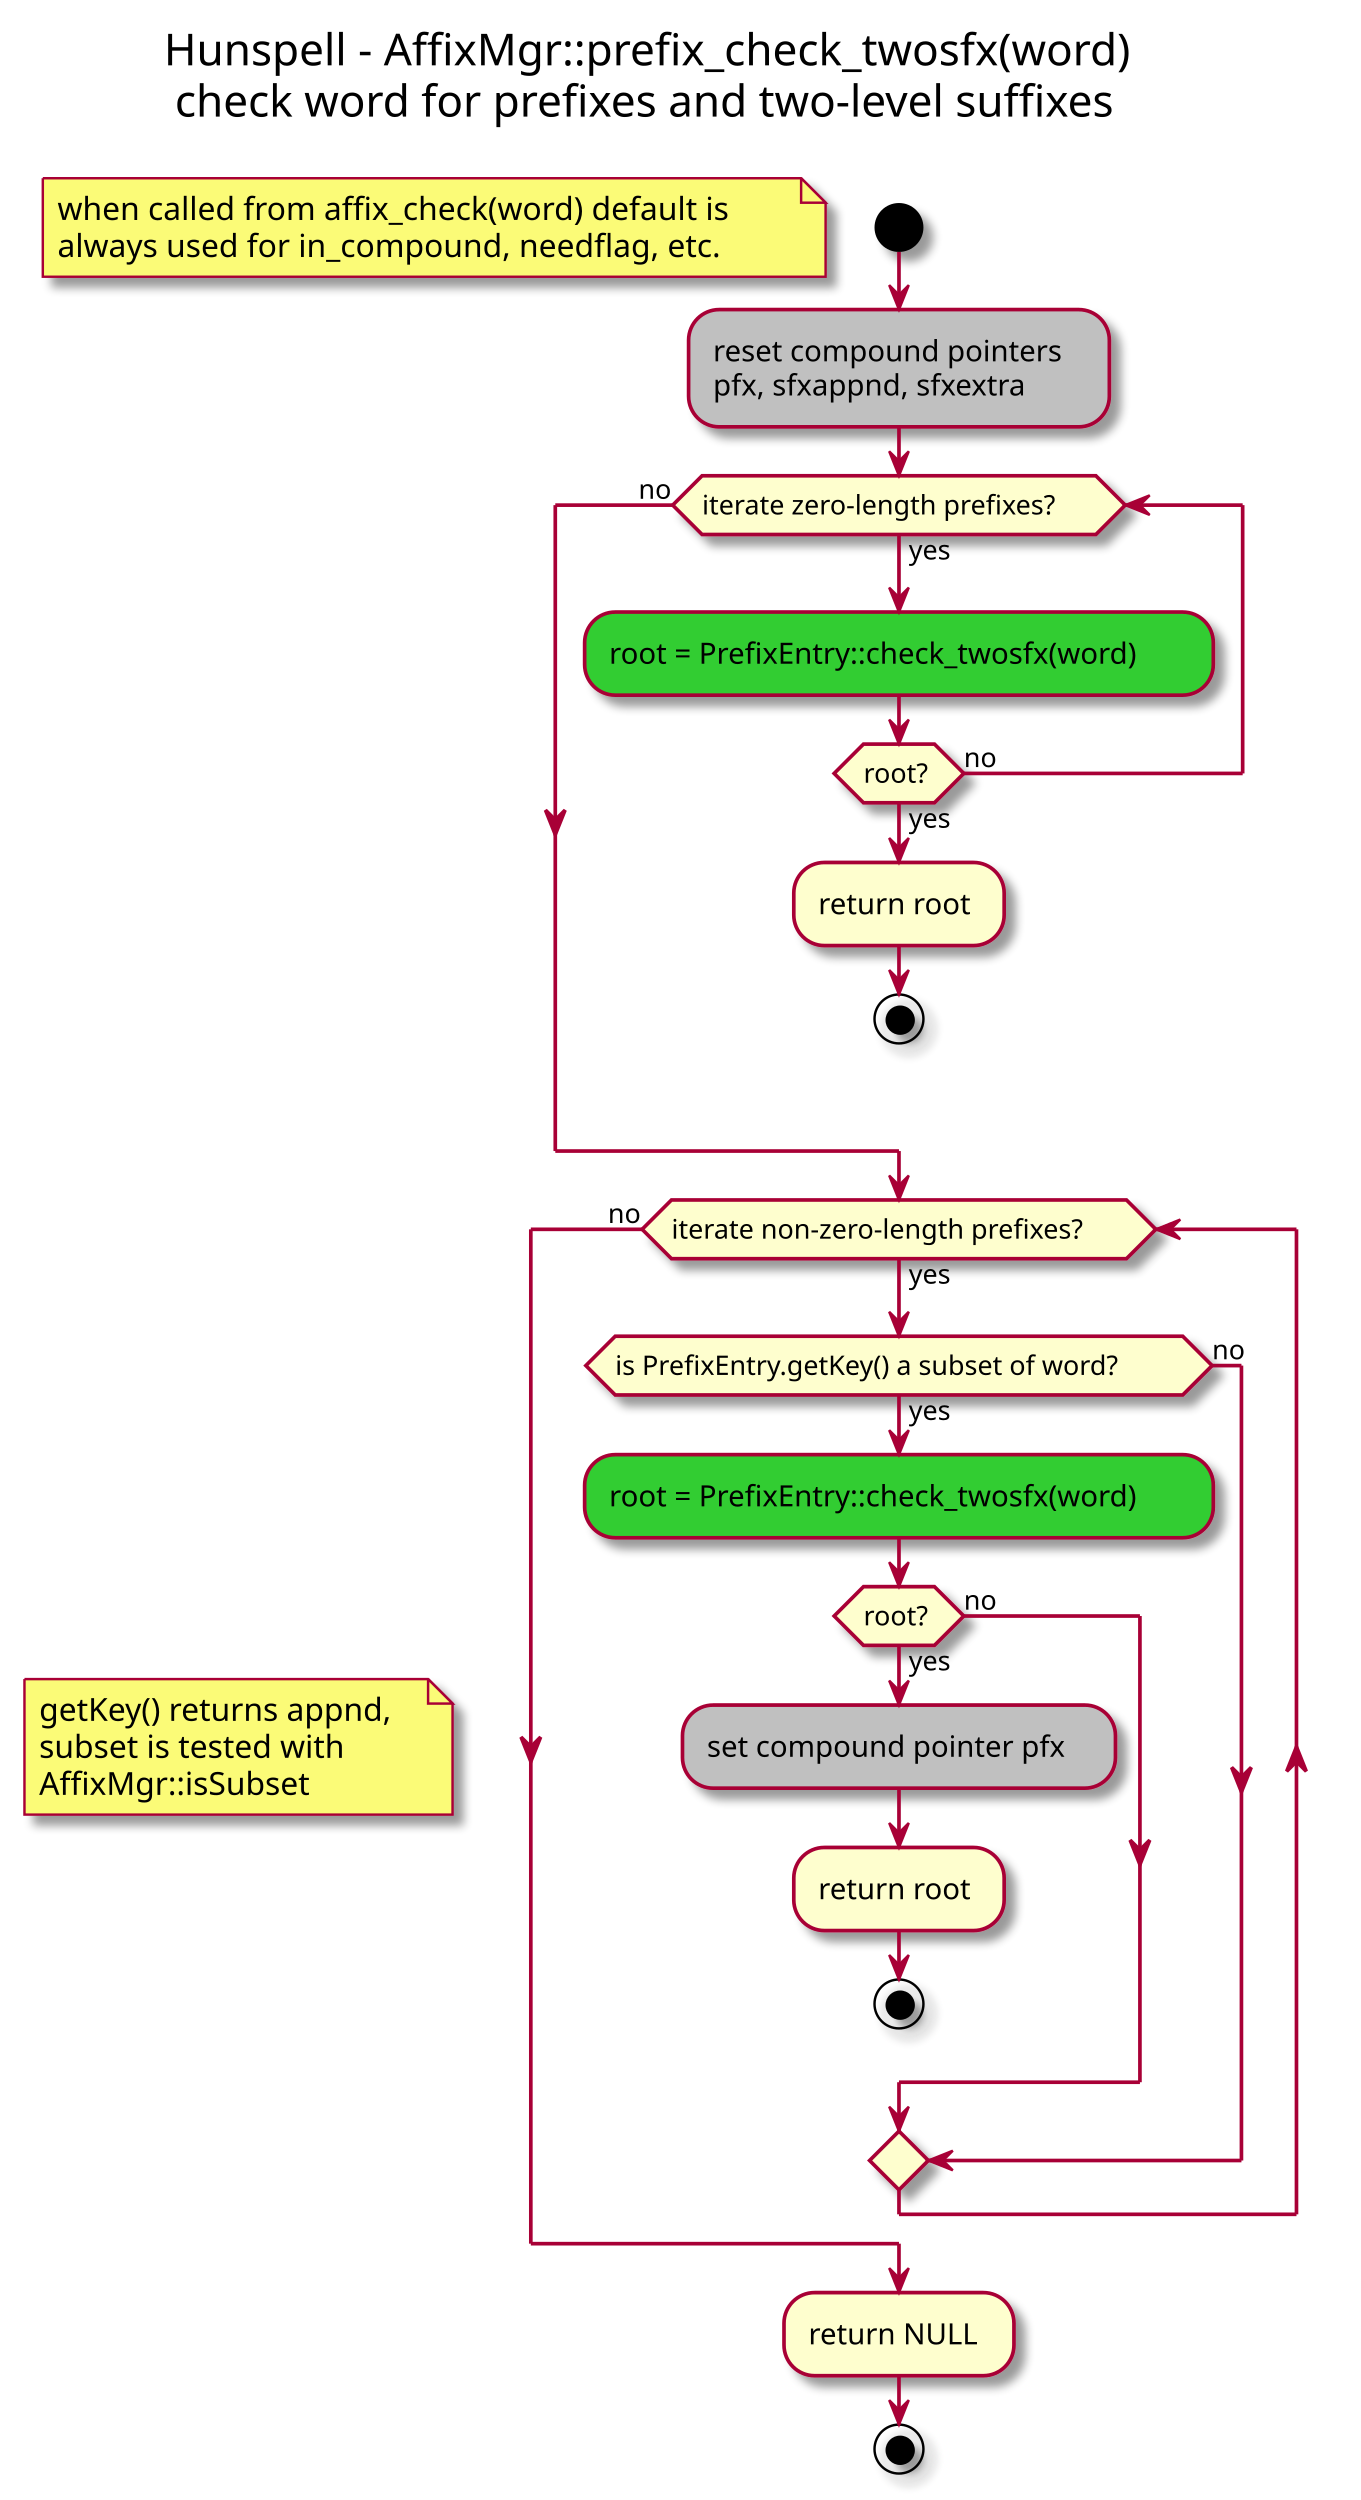
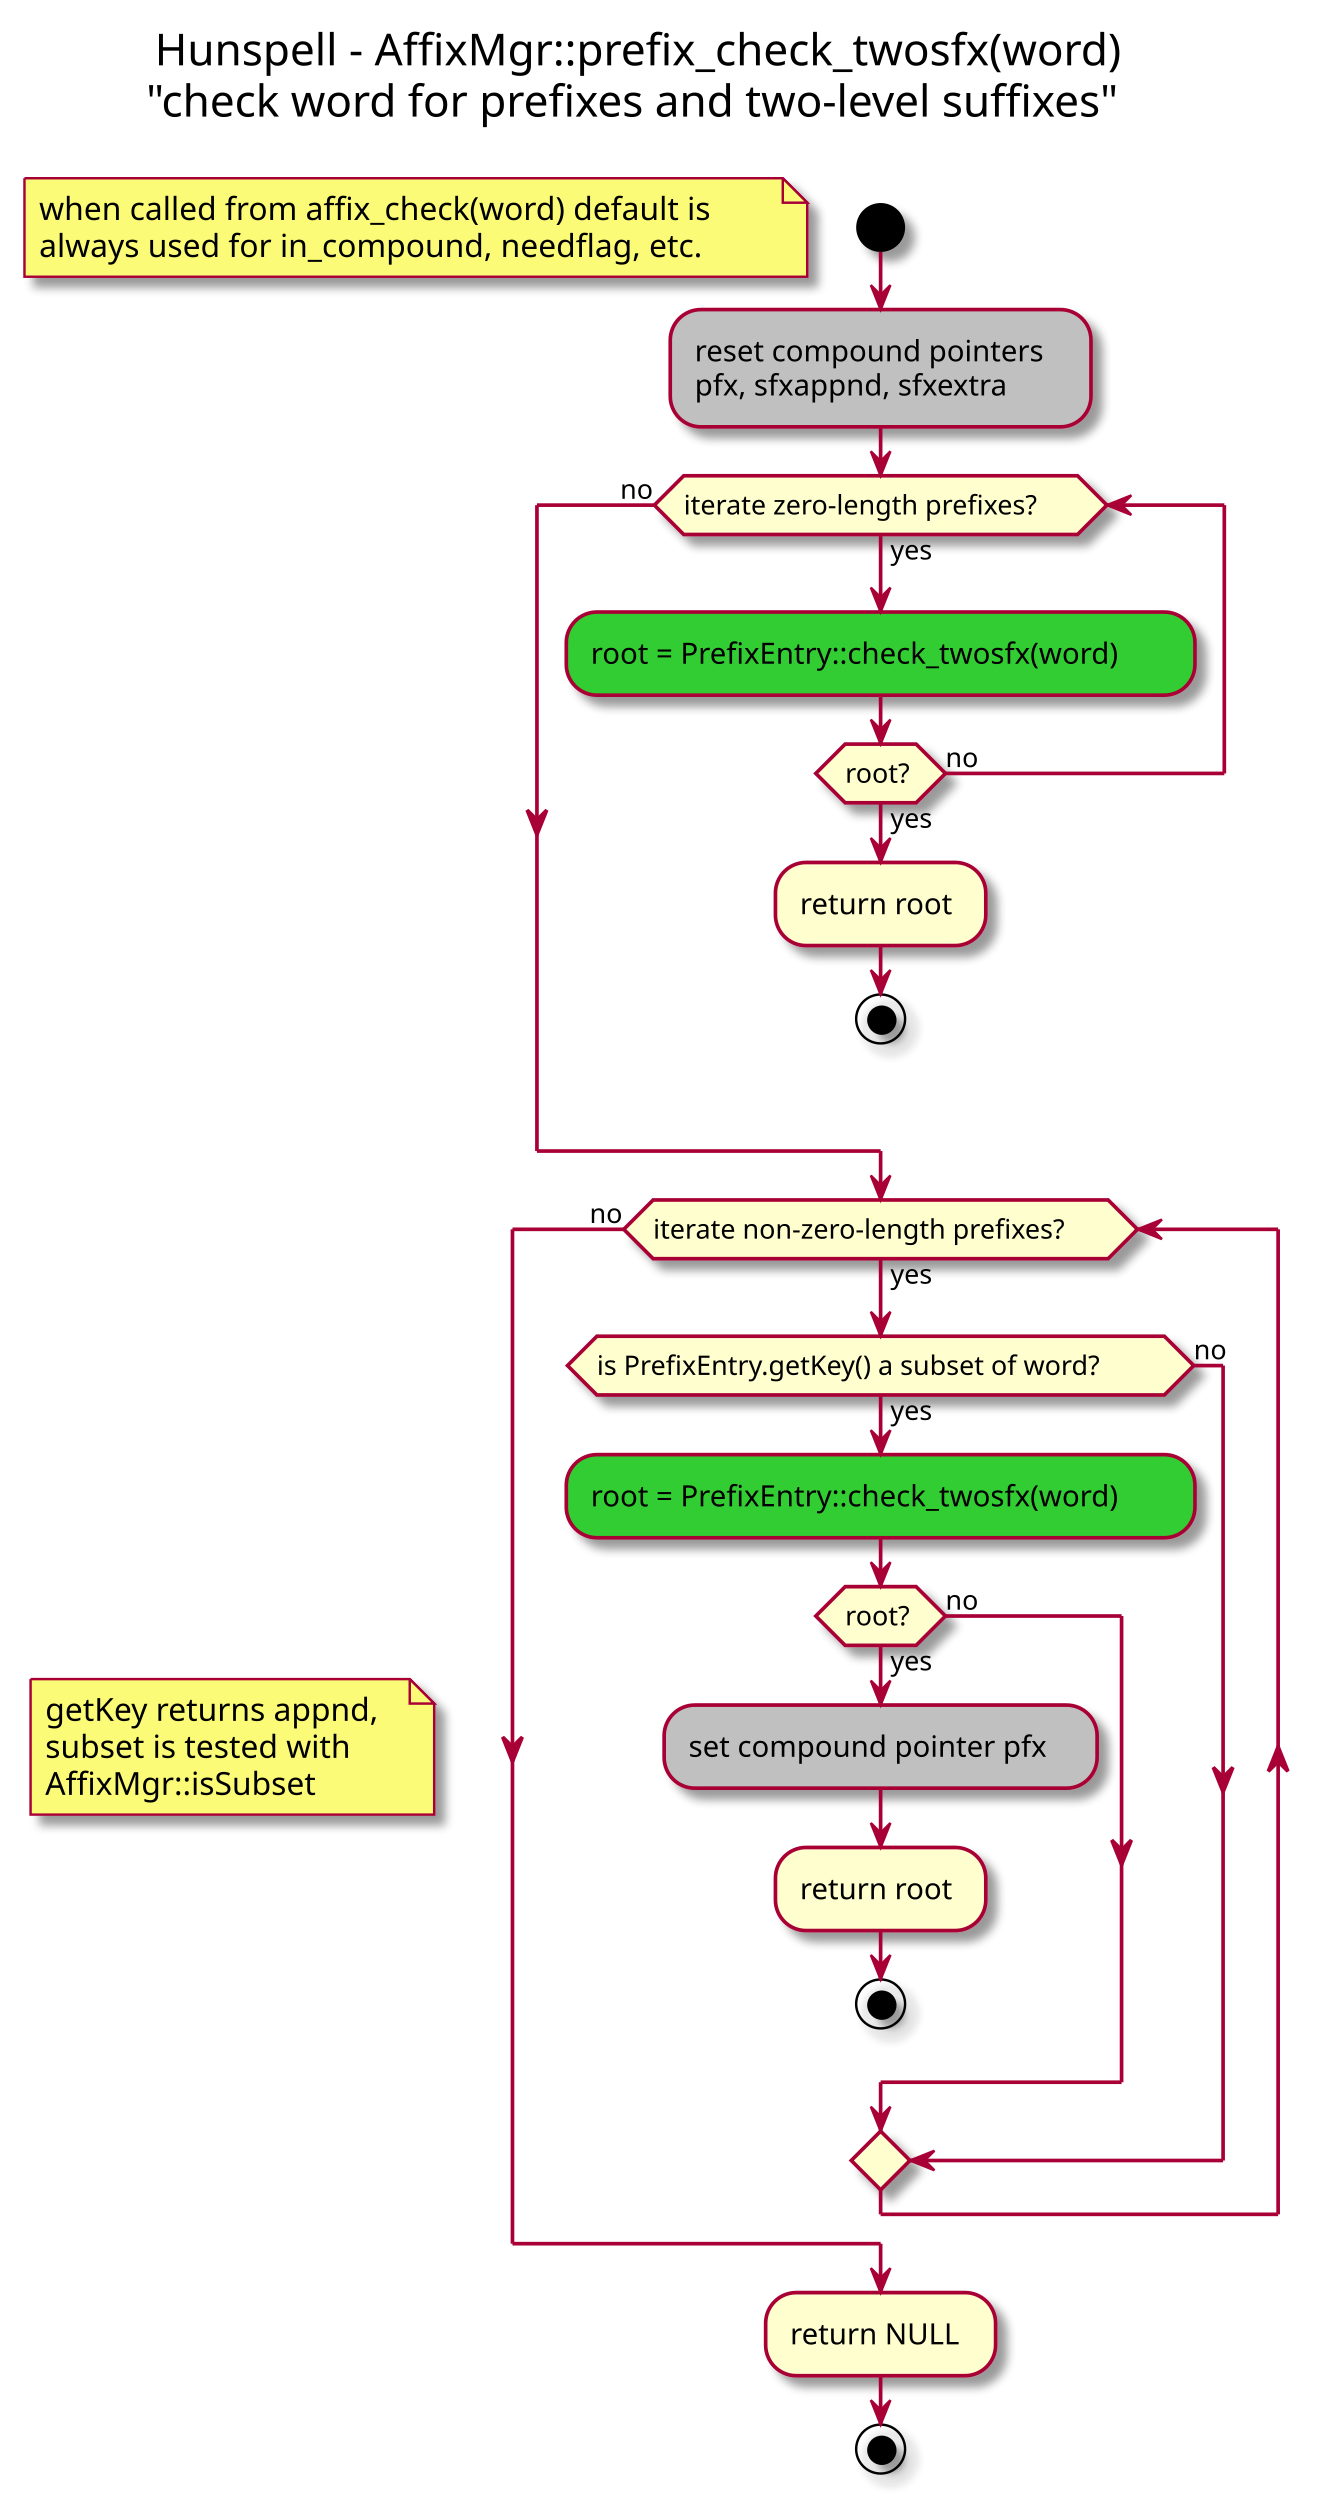
- <svg xmlns="http://www.w3.org/2000/svg" contentScriptType="application/ecmascript" contentStyleType="text/css" height="1022px" preserveAspectRatio="none" style="width:556px;height:1022px;" version="1.1" viewBox="0 0 556 1022" width="556px" zoomAndPan="magnify">
+ <svg xmlns="http://www.w3.org/2000/svg" contentScriptType="application/ecmascript" contentStyleType="text/css" height="1022px" preserveAspectRatio="none" style="width:548px;height:1022px;" version="1.1" viewBox="0 0 548 1022" width="548px" zoomAndPan="magnify">
  <defs>
-     <linearGradient id="gpfzwgriz2neh0" x1="0%" x2="100%" y1="50%" y2="50%">
+     <linearGradient id="gpqxltpteqam00" x1="0%" x2="100%" y1="50%" y2="50%">
      <stop offset="0%" stop-color="#FFFFFF" />
      <stop offset="100%" stop-color="#FFFFFF" />
    </linearGradient>
-     <filter height="300%" id="fpfzwgriz2neh" width="300%" x="-1" y="-1">
+     <filter height="300%" id="fpqxltpteqam0" width="300%" x="-1" y="-1">
      <feGaussianBlur result="blurOut" stdDeviation="2.0" />
      <feColorMatrix in="blurOut" result="blurOut2" type="matrix" values="0 0 0 0 0 0 0 0 0 0 0 0 0 0 0 0 0 0 .4 0" />
      <feOffset dx="4.0" dy="4.0" in="blurOut2" result="blurOut3" />
      <feBlend in="SourceGraphic" in2="blurOut3" mode="normal" />
    </filter>
  </defs>
  <g>
-     <rect fill="url(#gpfzwgriz2neh0)" height="1022" style="stroke: none; stroke-width: 1.0;" width="556" x="0" y="0" />
-     <text fill="#000000" font-family="sans-serif" font-size="18" lengthAdjust="spacingAndGlyphs" textLength="420" x="67" y="26.708">Hunspell - AffixMgr::prefix_check_twosfx(word)</text>
-     <text fill="#000000" font-family="sans-serif" font-size="18" lengthAdjust="spacingAndGlyphs" textLength="411" x="71.5" y="47.661">check word for prefixes and two-level suffixes</text>
-     <text fill="#000000" font-family="sans-serif" font-size="18" lengthAdjust="spacingAndGlyphs" textLength="0" x="280" y="68.614" />
-     <path d="M17.5,72.859 L17.5,113.125 L337.5,113.125 L337.5,82.859 L327.5,72.859 L17.5,72.859 " fill="#FBFB77" filter="url(#fpfzwgriz2neh)" style="stroke: #A80036; stroke-width: 1.0;" />
-     <path d="M327.5,72.859 L327.5,82.859 L337.5,82.859 L327.5,72.859 " fill="#FBFB77" style="stroke: #A80036; stroke-width: 1.0;" />
-     <text fill="#000000" font-family="sans-serif" font-size="13" lengthAdjust="spacingAndGlyphs" textLength="299" x="23.5" y="89.926">when called from affix_check(word) default is</text>
-     <text fill="#000000" font-family="sans-serif" font-size="13" lengthAdjust="spacingAndGlyphs" textLength="291" x="23.5" y="105.059">always used for in_compound, needflag, etc.</text>
-     <ellipse cx="367.5" cy="92.992" fill="#000000" filter="url(#fpfzwgriz2neh)" rx="10" ry="10" style="stroke: none; stroke-width: 1.0;" />
-     <rect fill="#C0C0C0" filter="url(#fpfzwgriz2neh)" height="47.938" rx="12.5" ry="12.5" style="stroke: #A80036; stroke-width: 1.5;" width="172" x="281.5" y="126.559" />
-     <text fill="#000000" font-family="sans-serif" font-size="12" lengthAdjust="spacingAndGlyphs" textLength="152" x="291.5" y="147.698">reset compound pointers</text>
-     <text fill="#000000" font-family="sans-serif" font-size="12" lengthAdjust="spacingAndGlyphs" textLength="139" x="291.5" y="161.667">pfx, sfxappnd, sfxextra</text>
-     <rect fill="#32CD32" filter="url(#fpfzwgriz2neh)" height="33.969" rx="12.5" ry="12.5" style="stroke: #A80036; stroke-width: 1.5;" width="257" x="239" y="250.207" />
-     <text fill="#000000" font-family="sans-serif" font-size="12" lengthAdjust="spacingAndGlyphs" textLength="237" x="249" y="271.346">root = PrefixEntry::check_twosfx(word)</text>
-     <rect fill="#FEFECE" filter="url(#fpfzwgriz2neh)" height="33.969" rx="12.5" ry="12.5" style="stroke: #A80036; stroke-width: 1.5;" width="86" x="324.5" y="352.578" />
-     <text fill="#000000" font-family="sans-serif" font-size="12" lengthAdjust="spacingAndGlyphs" textLength="66" x="334.5" y="373.717">return root</text>
-     <ellipse cx="367.5" cy="416.547" fill="none" filter="url(#fpfzwgriz2neh)" rx="10" ry="10" style="stroke: #000000; stroke-width: 1.0;" />
-     <ellipse cx="368" cy="417.047" fill="#000000" filter="url(#fpfzwgriz2neh)" rx="6" ry="6" style="stroke: none; stroke-width: 1.0;" />
-     <polygon fill="#FEFECE" filter="url(#fpfzwgriz2neh)" points="353,304.176,382,304.176,394,316.176,382,328.176,353,328.176,341,316.176,353,304.176" style="stroke: #A80036; stroke-width: 1.5;" />
-     <text fill="#000000" font-family="sans-serif" font-size="11" lengthAdjust="spacingAndGlyphs" textLength="20" x="371.5" y="338.386">yes</text>
-     <text fill="#000000" font-family="sans-serif" font-size="11" lengthAdjust="spacingAndGlyphs" textLength="29" x="353" y="319.984">root?</text>
-     <text fill="#000000" font-family="sans-serif" font-size="11" lengthAdjust="spacingAndGlyphs" textLength="14" x="394" y="313.582">no</text>
-     <polygon fill="#FEFECE" filter="url(#fpfzwgriz2neh)" points="287,194.497,448,194.497,460,206.497,448,218.497,287,218.497,275,206.497,287,194.497" style="stroke: #A80036; stroke-width: 1.5;" />
-     <text fill="#000000" font-family="sans-serif" font-size="11" lengthAdjust="spacingAndGlyphs" textLength="20" x="371.5" y="228.707">yes</text>
-     <text fill="#000000" font-family="sans-serif" font-size="11" lengthAdjust="spacingAndGlyphs" textLength="161" x="287" y="210.305">iterate zero-length prefixes?</text>
-     <text fill="#000000" font-family="sans-serif" font-size="11" lengthAdjust="spacingAndGlyphs" textLength="14" x="261" y="203.902">no</text>
-     <path d="M10,686.414 L10,741.812 L185,741.812 L185,696.414 L175,686.414 L10,686.414 " fill="#FBFB77" filter="url(#fpfzwgriz2neh)" style="stroke: #A80036; stroke-width: 1.0;" />
-     <path d="M175,686.414 L175,696.414 L185,696.414 L175,686.414 " fill="#FBFB77" style="stroke: #A80036; stroke-width: 1.0;" />
-     <text fill="#000000" font-family="sans-serif" font-size="13" lengthAdjust="spacingAndGlyphs" textLength="154" x="16" y="703.481">getKey() returns appnd,</text>
-     <text fill="#000000" font-family="sans-serif" font-size="13" lengthAdjust="spacingAndGlyphs" textLength="135" x="16" y="718.613">subset is tested with</text>
-     <text fill="#000000" font-family="sans-serif" font-size="13" lengthAdjust="spacingAndGlyphs" textLength="118" x="16" y="733.746">AffixMgr::isSubset</text>
-     <rect fill="#32CD32" filter="url(#fpfzwgriz2neh)" height="33.969" rx="12.5" ry="12.5" style="stroke: #A80036; stroke-width: 1.5;" width="257" x="239" y="594.66" />
-     <text fill="#000000" font-family="sans-serif" font-size="12" lengthAdjust="spacingAndGlyphs" textLength="237" x="249" y="615.798">root = PrefixEntry::check_twosfx(word)</text>
-     <rect fill="#C0C0C0" filter="url(#fpfzwgriz2neh)" height="33.969" rx="12.5" ry="12.5" style="stroke: #A80036; stroke-width: 1.5;" width="177" x="279" y="697.031" />
-     <text fill="#000000" font-family="sans-serif" font-size="12" lengthAdjust="spacingAndGlyphs" textLength="157" x="289" y="718.169">set compound pointer pfx</text>
-     <rect fill="#FEFECE" filter="url(#fpfzwgriz2neh)" height="33.969" rx="12.5" ry="12.5" style="stroke: #A80036; stroke-width: 1.5;" width="86" x="324.5" y="755.246" />
-     <text fill="#000000" font-family="sans-serif" font-size="12" lengthAdjust="spacingAndGlyphs" textLength="66" x="334.5" y="776.385">return root</text>
-     <ellipse cx="367.5" cy="819.215" fill="none" filter="url(#fpfzwgriz2neh)" rx="10" ry="10" style="stroke: #000000; stroke-width: 1.0;" />
-     <ellipse cx="368" cy="819.715" fill="#000000" filter="url(#fpfzwgriz2neh)" rx="6" ry="6" style="stroke: none; stroke-width: 1.0;" />
-     <polygon fill="#FEFECE" filter="url(#fpfzwgriz2neh)" points="353,648.628,382,648.628,394,660.628,382,672.628,353,672.628,341,660.628,353,648.628" style="stroke: #A80036; stroke-width: 1.5;" />
-     <text fill="#000000" font-family="sans-serif" font-size="11" lengthAdjust="spacingAndGlyphs" textLength="20" x="371.5" y="682.839">yes</text>
-     <text fill="#000000" font-family="sans-serif" font-size="11" lengthAdjust="spacingAndGlyphs" textLength="29" x="353" y="664.437">root?</text>
-     <text fill="#000000" font-family="sans-serif" font-size="11" lengthAdjust="spacingAndGlyphs" textLength="14" x="394" y="658.034">no</text>
-     <polygon fill="#FEFECE" filter="url(#fpfzwgriz2neh)" points="251.5,546.257,483.5,546.257,495.5,558.257,483.5,570.257,251.5,570.257,239.5,558.257,251.5,546.257" style="stroke: #A80036; stroke-width: 1.5;" />
-     <text fill="#000000" font-family="sans-serif" font-size="11" lengthAdjust="spacingAndGlyphs" textLength="20" x="371.5" y="580.468">yes</text>
-     <text fill="#000000" font-family="sans-serif" font-size="11" lengthAdjust="spacingAndGlyphs" textLength="232" x="251.5" y="562.065">is PrefixEntry.getKey() a subset of word?</text>
-     <text fill="#000000" font-family="sans-serif" font-size="11" lengthAdjust="spacingAndGlyphs" textLength="14" x="495.5" y="555.663">no</text>
-     <polygon fill="#FEFECE" filter="url(#fpfzwgriz2neh)" points="367.5,871.215,379.5,883.215,367.5,895.215,355.5,883.215,367.5,871.215" style="stroke: #A80036; stroke-width: 1.5;" />
-     <polygon fill="#FEFECE" filter="url(#fpfzwgriz2neh)" points="274.5,490.547,460.5,490.547,472.5,502.547,460.5,514.547,274.5,514.547,262.5,502.547,274.5,490.547" style="stroke: #A80036; stroke-width: 1.5;" />
-     <text fill="#000000" font-family="sans-serif" font-size="11" lengthAdjust="spacingAndGlyphs" textLength="20" x="371.5" y="524.757">yes</text>
-     <text fill="#000000" font-family="sans-serif" font-size="11" lengthAdjust="spacingAndGlyphs" textLength="186" x="274.5" y="506.355">iterate non-zero-length prefixes?</text>
-     <text fill="#000000" font-family="sans-serif" font-size="11" lengthAdjust="spacingAndGlyphs" textLength="14" x="248.5" y="499.953">no</text>
-     <rect fill="#FEFECE" filter="url(#fpfzwgriz2neh)" height="33.969" rx="12.5" ry="12.5" style="stroke: #A80036; stroke-width: 1.5;" width="94" x="320.5" y="937.215" />
-     <text fill="#000000" font-family="sans-serif" font-size="12" lengthAdjust="spacingAndGlyphs" textLength="74" x="330.5" y="958.354">return NULL</text>
-     <ellipse cx="367.5" cy="1001.184" fill="none" filter="url(#fpfzwgriz2neh)" rx="10" ry="10" style="stroke: #000000; stroke-width: 1.0;" />
-     <ellipse cx="368" cy="1001.684" fill="#000000" filter="url(#fpfzwgriz2neh)" rx="6" ry="6" style="stroke: none; stroke-width: 1.0;" />
-     <line style="stroke: #A80036; stroke-width: 1.5;" x1="367.5" x2="367.5" y1="102.992" y2="126.559" />
-     <polygon fill="#A80036" points="363.5,116.559,367.5,126.559,371.5,116.559,367.5,120.559" style="stroke: #A80036; stroke-width: 1.0;" />
-     <line style="stroke: #A80036; stroke-width: 1.5;" x1="367.5" x2="367.5" y1="386.547" y2="406.547" />
-     <polygon fill="#A80036" points="363.5,396.547,367.5,406.547,371.5,396.547,367.5,400.547" style="stroke: #A80036; stroke-width: 1.0;" />
-     <line style="stroke: #A80036; stroke-width: 1.5;" x1="367.5" x2="367.5" y1="328.176" y2="352.578" />
-     <polygon fill="#A80036" points="363.5,342.578,367.5,352.578,371.5,342.578,367.5,346.578" style="stroke: #A80036; stroke-width: 1.0;" />
-     <line style="stroke: #A80036; stroke-width: 1.5;" x1="394" x2="508" y1="316.176" y2="316.176" />
-     <line style="stroke: #A80036; stroke-width: 1.5;" x1="508" x2="508" y1="206.497" y2="316.176" />
-     <line style="stroke: #A80036; stroke-width: 1.5;" x1="508" x2="460" y1="206.497" y2="206.497" />
-     <polygon fill="#A80036" points="470,202.497,460,206.497,470,210.497,466,206.497" style="stroke: #A80036; stroke-width: 1.0;" />
-     <line style="stroke: #A80036; stroke-width: 1.5;" x1="367.5" x2="367.5" y1="284.176" y2="304.176" />
-     <polygon fill="#A80036" points="363.5,294.176,367.5,304.176,371.5,294.176,367.5,298.176" style="stroke: #A80036; stroke-width: 1.0;" />
-     <line style="stroke: #A80036; stroke-width: 1.5;" x1="367.5" x2="367.5" y1="218.497" y2="250.207" />
-     <polygon fill="#A80036" points="363.5,240.207,367.5,250.207,371.5,240.207,367.5,244.207" style="stroke: #A80036; stroke-width: 1.0;" />
-     <line style="stroke: #A80036; stroke-width: 1.5;" x1="275" x2="227" y1="206.497" y2="206.497" />
-     <polygon fill="#A80036" points="223,331.176,227,341.176,231,331.176,227,335.176" style="stroke: #A80036; stroke-width: 1.5;" />
-     <line style="stroke: #A80036; stroke-width: 1.5;" x1="227" x2="227" y1="206.497" y2="470.547" />
-     <line style="stroke: #A80036; stroke-width: 1.5;" x1="227" x2="367.5" y1="470.547" y2="470.547" />
-     <line style="stroke: #A80036; stroke-width: 1.5;" x1="367.5" x2="367.5" y1="470.547" y2="490.547" />
-     <polygon fill="#A80036" points="363.5,480.547,367.5,490.547,371.5,480.547,367.5,484.547" style="stroke: #A80036; stroke-width: 1.0;" />
-     <line style="stroke: #A80036; stroke-width: 1.5;" x1="367.5" x2="367.5" y1="174.497" y2="194.497" />
-     <polygon fill="#A80036" points="363.5,184.497,367.5,194.497,371.5,184.497,367.5,188.497" style="stroke: #A80036; stroke-width: 1.0;" />
-     <line style="stroke: #A80036; stroke-width: 1.5;" x1="367.5" x2="367.5" y1="731" y2="755.246" />
-     <polygon fill="#A80036" points="363.5,745.246,367.5,755.246,371.5,745.246,367.5,749.246" style="stroke: #A80036; stroke-width: 1.0;" />
-     <line style="stroke: #A80036; stroke-width: 1.5;" x1="367.5" x2="367.5" y1="789.215" y2="809.215" />
-     <polygon fill="#A80036" points="363.5,799.215,367.5,809.215,371.5,799.215,367.5,803.215" style="stroke: #A80036; stroke-width: 1.0;" />
-     <line style="stroke: #A80036; stroke-width: 1.5;" x1="367.5" x2="367.5" y1="672.628" y2="697.031" />
-     <polygon fill="#A80036" points="363.5,687.031,367.5,697.031,371.5,687.031,367.5,691.031" style="stroke: #A80036; stroke-width: 1.0;" />
-     <line style="stroke: #A80036; stroke-width: 1.5;" x1="394" x2="466" y1="660.628" y2="660.628" />
-     <polygon fill="#A80036" points="462,752.246,466,762.246,470,752.246,466,756.246" style="stroke: #A80036; stroke-width: 1.5;" />
-     <line style="stroke: #A80036; stroke-width: 1.5;" x1="466" x2="466" y1="660.628" y2="851.215" />
-     <line style="stroke: #A80036; stroke-width: 1.5;" x1="466" x2="367.5" y1="851.215" y2="851.215" />
-     <line style="stroke: #A80036; stroke-width: 1.5;" x1="367.5" x2="367.5" y1="851.215" y2="871.215" />
-     <polygon fill="#A80036" points="363.5,861.215,367.5,871.215,371.5,861.215,367.5,865.215" style="stroke: #A80036; stroke-width: 1.0;" />
-     <line style="stroke: #A80036; stroke-width: 1.5;" x1="367.5" x2="367.5" y1="628.628" y2="648.628" />
-     <polygon fill="#A80036" points="363.5,638.628,367.5,648.628,371.5,638.628,367.5,642.628" style="stroke: #A80036; stroke-width: 1.0;" />
-     <line style="stroke: #A80036; stroke-width: 1.5;" x1="367.5" x2="367.5" y1="570.257" y2="594.66" />
-     <polygon fill="#A80036" points="363.5,584.66,367.5,594.66,371.5,584.66,367.5,588.66" style="stroke: #A80036; stroke-width: 1.0;" />
-     <line style="stroke: #A80036; stroke-width: 1.5;" x1="495.5" x2="507.5" y1="558.257" y2="558.257" />
-     <polygon fill="#A80036" points="503.5,722.515,507.5,732.515,511.5,722.515,507.5,726.515" style="stroke: #A80036; stroke-width: 1.5;" />
-     <line style="stroke: #A80036; stroke-width: 1.5;" x1="507.5" x2="507.5" y1="558.257" y2="883.215" />
-     <line style="stroke: #A80036; stroke-width: 1.5;" x1="507.5" x2="379.5" y1="883.215" y2="883.215" />
-     <polygon fill="#A80036" points="389.5,879.215,379.5,883.215,389.5,887.215,385.5,883.215" style="stroke: #A80036; stroke-width: 1.0;" />
-     <line style="stroke: #A80036; stroke-width: 1.5;" x1="367.5" x2="367.5" y1="514.547" y2="546.257" />
-     <polygon fill="#A80036" points="363.5,536.257,367.5,546.257,371.5,536.257,367.5,540.257" style="stroke: #A80036; stroke-width: 1.0;" />
-     <line style="stroke: #A80036; stroke-width: 1.5;" x1="367.5" x2="367.5" y1="895.215" y2="905.215" />
-     <line style="stroke: #A80036; stroke-width: 1.5;" x1="367.5" x2="530" y1="905.215" y2="905.215" />
-     <polygon fill="#A80036" points="526,724.113,530,714.113,534,724.113,530,720.113" style="stroke: #A80036; stroke-width: 1.5;" />
-     <line style="stroke: #A80036; stroke-width: 1.5;" x1="530" x2="530" y1="502.547" y2="905.215" />
-     <line style="stroke: #A80036; stroke-width: 1.5;" x1="530" x2="472.5" y1="502.547" y2="502.547" />
-     <polygon fill="#A80036" points="482.5,498.547,472.5,502.547,482.5,506.547,478.5,502.547" style="stroke: #A80036; stroke-width: 1.0;" />
-     <line style="stroke: #A80036; stroke-width: 1.5;" x1="262.5" x2="217" y1="502.547" y2="502.547" />
-     <polygon fill="#A80036" points="213,710.113,217,720.113,221,710.113,217,714.113" style="stroke: #A80036; stroke-width: 1.5;" />
-     <line style="stroke: #A80036; stroke-width: 1.5;" x1="217" x2="217" y1="502.547" y2="917.215" />
-     <line style="stroke: #A80036; stroke-width: 1.5;" x1="217" x2="367.5" y1="917.215" y2="917.215" />
-     <line style="stroke: #A80036; stroke-width: 1.5;" x1="367.5" x2="367.5" y1="917.215" y2="937.215" />
-     <polygon fill="#A80036" points="363.5,927.215,367.5,937.215,371.5,927.215,367.5,931.215" style="stroke: #A80036; stroke-width: 1.0;" />
-     <line style="stroke: #A80036; stroke-width: 1.5;" x1="367.5" x2="367.5" y1="971.184" y2="991.184" />
-     <polygon fill="#A80036" points="363.5,981.184,367.5,991.184,371.5,981.184,367.5,985.184" style="stroke: #A80036; stroke-width: 1.0;" />
+     <rect fill="url(#gpqxltpteqam00)" height="1022" style="stroke: none; stroke-width: 1.0;" width="548" x="0" y="0" />
+     <text fill="#000000" font-family="sans-serif" font-size="18" lengthAdjust="spacingAndGlyphs" textLength="420" x="63.25" y="26.708">Hunspell - AffixMgr::prefix_check_twosfx(word)</text>
+     <text fill="#000000" font-family="sans-serif" font-size="18" lengthAdjust="spacingAndGlyphs" textLength="427" x="59.75" y="47.661">"check word for prefixes and two-level suffixes"</text>
+     <text fill="#000000" font-family="sans-serif" font-size="18" lengthAdjust="spacingAndGlyphs" textLength="0" x="276.25" y="68.614" />
+     <path d="M10,72.859 L10,113.125 L330,113.125 L330,82.859 L320,72.859 L10,72.859 " fill="#FBFB77" filter="url(#fpqxltpteqam0)" style="stroke: #A80036; stroke-width: 1.0;" />
+     <path d="M320,72.859 L320,82.859 L330,82.859 L320,72.859 " fill="#FBFB77" style="stroke: #A80036; stroke-width: 1.0;" />
+     <text fill="#000000" font-family="sans-serif" font-size="13" lengthAdjust="spacingAndGlyphs" textLength="299" x="16" y="89.926">when called from affix_check(word) default is</text>
+     <text fill="#000000" font-family="sans-serif" font-size="13" lengthAdjust="spacingAndGlyphs" textLength="291" x="16" y="105.059">always used for in_compound, needflag, etc.</text>
+     <ellipse cx="360" cy="92.992" fill="#000000" filter="url(#fpqxltpteqam0)" rx="10" ry="10" style="stroke: none; stroke-width: 1.0;" />
+     <rect fill="#C0C0C0" filter="url(#fpqxltpteqam0)" height="47.938" rx="12.5" ry="12.5" style="stroke: #A80036; stroke-width: 1.5;" width="172" x="274" y="126.559" />
+     <text fill="#000000" font-family="sans-serif" font-size="12" lengthAdjust="spacingAndGlyphs" textLength="152" x="284" y="147.698">reset compound pointers</text>
+     <text fill="#000000" font-family="sans-serif" font-size="12" lengthAdjust="spacingAndGlyphs" textLength="139" x="284" y="161.667">pfx, sfxappnd, sfxextra</text>
+     <rect fill="#32CD32" filter="url(#fpqxltpteqam0)" height="33.969" rx="12.5" ry="12.5" style="stroke: #A80036; stroke-width: 1.5;" width="257" x="231.5" y="250.207" />
+     <text fill="#000000" font-family="sans-serif" font-size="12" lengthAdjust="spacingAndGlyphs" textLength="237" x="241.5" y="271.346">root = PrefixEntry::check_twosfx(word)</text>
+     <rect fill="#FEFECE" filter="url(#fpqxltpteqam0)" height="33.969" rx="12.5" ry="12.5" style="stroke: #A80036; stroke-width: 1.5;" width="86" x="317" y="352.578" />
+     <text fill="#000000" font-family="sans-serif" font-size="12" lengthAdjust="spacingAndGlyphs" textLength="66" x="327" y="373.717">return root</text>
+     <ellipse cx="360" cy="416.547" fill="none" filter="url(#fpqxltpteqam0)" rx="10" ry="10" style="stroke: #000000; stroke-width: 1.0;" />
+     <ellipse cx="360.5" cy="417.047" fill="#000000" filter="url(#fpqxltpteqam0)" rx="6" ry="6" style="stroke: none; stroke-width: 1.0;" />
+     <polygon fill="#FEFECE" filter="url(#fpqxltpteqam0)" points="345.5,304.176,374.5,304.176,386.5,316.176,374.5,328.176,345.5,328.176,333.5,316.176,345.5,304.176" style="stroke: #A80036; stroke-width: 1.5;" />
+     <text fill="#000000" font-family="sans-serif" font-size="11" lengthAdjust="spacingAndGlyphs" textLength="20" x="364" y="338.386">yes</text>
+     <text fill="#000000" font-family="sans-serif" font-size="11" lengthAdjust="spacingAndGlyphs" textLength="29" x="345.5" y="319.984">root?</text>
+     <text fill="#000000" font-family="sans-serif" font-size="11" lengthAdjust="spacingAndGlyphs" textLength="14" x="386.5" y="313.582">no</text>
+     <polygon fill="#FEFECE" filter="url(#fpqxltpteqam0)" points="279.5,194.497,440.5,194.497,452.5,206.497,440.5,218.497,279.5,218.497,267.5,206.497,279.5,194.497" style="stroke: #A80036; stroke-width: 1.5;" />
+     <text fill="#000000" font-family="sans-serif" font-size="11" lengthAdjust="spacingAndGlyphs" textLength="20" x="364" y="228.707">yes</text>
+     <text fill="#000000" font-family="sans-serif" font-size="11" lengthAdjust="spacingAndGlyphs" textLength="161" x="279.5" y="210.305">iterate zero-length prefixes?</text>
+     <text fill="#000000" font-family="sans-serif" font-size="11" lengthAdjust="spacingAndGlyphs" textLength="14" x="253.5" y="203.902">no</text>
+     <path d="M12.5,686.414 L12.5,741.812 L177.5,741.812 L177.5,696.414 L167.5,686.414 L12.5,686.414 " fill="#FBFB77" filter="url(#fpqxltpteqam0)" style="stroke: #A80036; stroke-width: 1.0;" />
+     <path d="M167.5,686.414 L167.5,696.414 L177.5,696.414 L167.5,686.414 " fill="#FBFB77" style="stroke: #A80036; stroke-width: 1.0;" />
+     <text fill="#000000" font-family="sans-serif" font-size="13" lengthAdjust="spacingAndGlyphs" textLength="144" x="18.5" y="703.481">getKey returns appnd,</text>
+     <text fill="#000000" font-family="sans-serif" font-size="13" lengthAdjust="spacingAndGlyphs" textLength="135" x="18.5" y="718.613">subset is tested with</text>
+     <text fill="#000000" font-family="sans-serif" font-size="13" lengthAdjust="spacingAndGlyphs" textLength="118" x="18.5" y="733.746">AffixMgr::isSubset</text>
+     <rect fill="#32CD32" filter="url(#fpqxltpteqam0)" height="33.969" rx="12.5" ry="12.5" style="stroke: #A80036; stroke-width: 1.5;" width="257" x="231.5" y="594.66" />
+     <text fill="#000000" font-family="sans-serif" font-size="12" lengthAdjust="spacingAndGlyphs" textLength="237" x="241.5" y="615.798">root = PrefixEntry::check_twosfx(word)</text>
+     <rect fill="#C0C0C0" filter="url(#fpqxltpteqam0)" height="33.969" rx="12.5" ry="12.5" style="stroke: #A80036; stroke-width: 1.5;" width="177" x="271.5" y="697.031" />
+     <text fill="#000000" font-family="sans-serif" font-size="12" lengthAdjust="spacingAndGlyphs" textLength="157" x="281.5" y="718.169">set compound pointer pfx</text>
+     <rect fill="#FEFECE" filter="url(#fpqxltpteqam0)" height="33.969" rx="12.5" ry="12.5" style="stroke: #A80036; stroke-width: 1.5;" width="86" x="317" y="755.246" />
+     <text fill="#000000" font-family="sans-serif" font-size="12" lengthAdjust="spacingAndGlyphs" textLength="66" x="327" y="776.385">return root</text>
+     <ellipse cx="360" cy="819.215" fill="none" filter="url(#fpqxltpteqam0)" rx="10" ry="10" style="stroke: #000000; stroke-width: 1.0;" />
+     <ellipse cx="360.5" cy="819.715" fill="#000000" filter="url(#fpqxltpteqam0)" rx="6" ry="6" style="stroke: none; stroke-width: 1.0;" />
+     <polygon fill="#FEFECE" filter="url(#fpqxltpteqam0)" points="345.5,648.628,374.5,648.628,386.5,660.628,374.5,672.628,345.5,672.628,333.5,660.628,345.5,648.628" style="stroke: #A80036; stroke-width: 1.5;" />
+     <text fill="#000000" font-family="sans-serif" font-size="11" lengthAdjust="spacingAndGlyphs" textLength="20" x="364" y="682.839">yes</text>
+     <text fill="#000000" font-family="sans-serif" font-size="11" lengthAdjust="spacingAndGlyphs" textLength="29" x="345.5" y="664.437">root?</text>
+     <text fill="#000000" font-family="sans-serif" font-size="11" lengthAdjust="spacingAndGlyphs" textLength="14" x="386.5" y="658.034">no</text>
+     <polygon fill="#FEFECE" filter="url(#fpqxltpteqam0)" points="244,546.257,476,546.257,488,558.257,476,570.257,244,570.257,232,558.257,244,546.257" style="stroke: #A80036; stroke-width: 1.5;" />
+     <text fill="#000000" font-family="sans-serif" font-size="11" lengthAdjust="spacingAndGlyphs" textLength="20" x="364" y="580.468">yes</text>
+     <text fill="#000000" font-family="sans-serif" font-size="11" lengthAdjust="spacingAndGlyphs" textLength="232" x="244" y="562.065">is PrefixEntry.getKey() a subset of word?</text>
+     <text fill="#000000" font-family="sans-serif" font-size="11" lengthAdjust="spacingAndGlyphs" textLength="14" x="488" y="555.663">no</text>
+     <polygon fill="#FEFECE" filter="url(#fpqxltpteqam0)" points="360,871.215,372,883.215,360,895.215,348,883.215,360,871.215" style="stroke: #A80036; stroke-width: 1.5;" />
+     <polygon fill="#FEFECE" filter="url(#fpqxltpteqam0)" points="267,490.547,453,490.547,465,502.547,453,514.547,267,514.547,255,502.547,267,490.547" style="stroke: #A80036; stroke-width: 1.5;" />
+     <text fill="#000000" font-family="sans-serif" font-size="11" lengthAdjust="spacingAndGlyphs" textLength="20" x="364" y="524.757">yes</text>
+     <text fill="#000000" font-family="sans-serif" font-size="11" lengthAdjust="spacingAndGlyphs" textLength="186" x="267" y="506.355">iterate non-zero-length prefixes?</text>
+     <text fill="#000000" font-family="sans-serif" font-size="11" lengthAdjust="spacingAndGlyphs" textLength="14" x="241" y="499.953">no</text>
+     <rect fill="#FEFECE" filter="url(#fpqxltpteqam0)" height="33.969" rx="12.5" ry="12.5" style="stroke: #A80036; stroke-width: 1.5;" width="94" x="313" y="937.215" />
+     <text fill="#000000" font-family="sans-serif" font-size="12" lengthAdjust="spacingAndGlyphs" textLength="74" x="323" y="958.354">return NULL</text>
+     <ellipse cx="360" cy="1001.184" fill="none" filter="url(#fpqxltpteqam0)" rx="10" ry="10" style="stroke: #000000; stroke-width: 1.0;" />
+     <ellipse cx="360.5" cy="1001.684" fill="#000000" filter="url(#fpqxltpteqam0)" rx="6" ry="6" style="stroke: none; stroke-width: 1.0;" />
+     <line style="stroke: #A80036; stroke-width: 1.5;" x1="360" x2="360" y1="102.992" y2="126.559" />
+     <polygon fill="#A80036" points="356,116.559,360,126.559,364,116.559,360,120.559" style="stroke: #A80036; stroke-width: 1.0;" />
+     <line style="stroke: #A80036; stroke-width: 1.5;" x1="360" x2="360" y1="386.547" y2="406.547" />
+     <polygon fill="#A80036" points="356,396.547,360,406.547,364,396.547,360,400.547" style="stroke: #A80036; stroke-width: 1.0;" />
+     <line style="stroke: #A80036; stroke-width: 1.5;" x1="360" x2="360" y1="328.176" y2="352.578" />
+     <polygon fill="#A80036" points="356,342.578,360,352.578,364,342.578,360,346.578" style="stroke: #A80036; stroke-width: 1.0;" />
+     <line style="stroke: #A80036; stroke-width: 1.5;" x1="386.5" x2="500.5" y1="316.176" y2="316.176" />
+     <line style="stroke: #A80036; stroke-width: 1.5;" x1="500.5" x2="500.5" y1="206.497" y2="316.176" />
+     <line style="stroke: #A80036; stroke-width: 1.5;" x1="500.5" x2="452.5" y1="206.497" y2="206.497" />
+     <polygon fill="#A80036" points="462.5,202.497,452.5,206.497,462.5,210.497,458.5,206.497" style="stroke: #A80036; stroke-width: 1.0;" />
+     <line style="stroke: #A80036; stroke-width: 1.5;" x1="360" x2="360" y1="284.176" y2="304.176" />
+     <polygon fill="#A80036" points="356,294.176,360,304.176,364,294.176,360,298.176" style="stroke: #A80036; stroke-width: 1.0;" />
+     <line style="stroke: #A80036; stroke-width: 1.5;" x1="360" x2="360" y1="218.497" y2="250.207" />
+     <polygon fill="#A80036" points="356,240.207,360,250.207,364,240.207,360,244.207" style="stroke: #A80036; stroke-width: 1.0;" />
+     <line style="stroke: #A80036; stroke-width: 1.5;" x1="267.5" x2="219.5" y1="206.497" y2="206.497" />
+     <polygon fill="#A80036" points="215.5,331.176,219.5,341.176,223.5,331.176,219.5,335.176" style="stroke: #A80036; stroke-width: 1.5;" />
+     <line style="stroke: #A80036; stroke-width: 1.5;" x1="219.5" x2="219.5" y1="206.497" y2="470.547" />
+     <line style="stroke: #A80036; stroke-width: 1.5;" x1="219.5" x2="360" y1="470.547" y2="470.547" />
+     <line style="stroke: #A80036; stroke-width: 1.5;" x1="360" x2="360" y1="470.547" y2="490.547" />
+     <polygon fill="#A80036" points="356,480.547,360,490.547,364,480.547,360,484.547" style="stroke: #A80036; stroke-width: 1.0;" />
+     <line style="stroke: #A80036; stroke-width: 1.5;" x1="360" x2="360" y1="174.497" y2="194.497" />
+     <polygon fill="#A80036" points="356,184.497,360,194.497,364,184.497,360,188.497" style="stroke: #A80036; stroke-width: 1.0;" />
+     <line style="stroke: #A80036; stroke-width: 1.5;" x1="360" x2="360" y1="731" y2="755.246" />
+     <polygon fill="#A80036" points="356,745.246,360,755.246,364,745.246,360,749.246" style="stroke: #A80036; stroke-width: 1.0;" />
+     <line style="stroke: #A80036; stroke-width: 1.5;" x1="360" x2="360" y1="789.215" y2="809.215" />
+     <polygon fill="#A80036" points="356,799.215,360,809.215,364,799.215,360,803.215" style="stroke: #A80036; stroke-width: 1.0;" />
+     <line style="stroke: #A80036; stroke-width: 1.5;" x1="360" x2="360" y1="672.628" y2="697.031" />
+     <polygon fill="#A80036" points="356,687.031,360,697.031,364,687.031,360,691.031" style="stroke: #A80036; stroke-width: 1.0;" />
+     <line style="stroke: #A80036; stroke-width: 1.5;" x1="386.5" x2="458.5" y1="660.628" y2="660.628" />
+     <polygon fill="#A80036" points="454.5,752.246,458.5,762.246,462.5,752.246,458.5,756.246" style="stroke: #A80036; stroke-width: 1.5;" />
+     <line style="stroke: #A80036; stroke-width: 1.5;" x1="458.5" x2="458.5" y1="660.628" y2="851.215" />
+     <line style="stroke: #A80036; stroke-width: 1.5;" x1="458.5" x2="360" y1="851.215" y2="851.215" />
+     <line style="stroke: #A80036; stroke-width: 1.5;" x1="360" x2="360" y1="851.215" y2="871.215" />
+     <polygon fill="#A80036" points="356,861.215,360,871.215,364,861.215,360,865.215" style="stroke: #A80036; stroke-width: 1.0;" />
+     <line style="stroke: #A80036; stroke-width: 1.5;" x1="360" x2="360" y1="628.628" y2="648.628" />
+     <polygon fill="#A80036" points="356,638.628,360,648.628,364,638.628,360,642.628" style="stroke: #A80036; stroke-width: 1.0;" />
+     <line style="stroke: #A80036; stroke-width: 1.5;" x1="360" x2="360" y1="570.257" y2="594.66" />
+     <polygon fill="#A80036" points="356,584.66,360,594.66,364,584.66,360,588.66" style="stroke: #A80036; stroke-width: 1.0;" />
+     <line style="stroke: #A80036; stroke-width: 1.5;" x1="488" x2="500" y1="558.257" y2="558.257" />
+     <polygon fill="#A80036" points="496,722.515,500,732.515,504,722.515,500,726.515" style="stroke: #A80036; stroke-width: 1.5;" />
+     <line style="stroke: #A80036; stroke-width: 1.5;" x1="500" x2="500" y1="558.257" y2="883.215" />
+     <line style="stroke: #A80036; stroke-width: 1.5;" x1="500" x2="372" y1="883.215" y2="883.215" />
+     <polygon fill="#A80036" points="382,879.215,372,883.215,382,887.215,378,883.215" style="stroke: #A80036; stroke-width: 1.0;" />
+     <line style="stroke: #A80036; stroke-width: 1.5;" x1="360" x2="360" y1="514.547" y2="546.257" />
+     <polygon fill="#A80036" points="356,536.257,360,546.257,364,536.257,360,540.257" style="stroke: #A80036; stroke-width: 1.0;" />
+     <line style="stroke: #A80036; stroke-width: 1.5;" x1="360" x2="360" y1="895.215" y2="905.215" />
+     <line style="stroke: #A80036; stroke-width: 1.5;" x1="360" x2="522.5" y1="905.215" y2="905.215" />
+     <polygon fill="#A80036" points="518.5,724.113,522.5,714.113,526.5,724.113,522.5,720.113" style="stroke: #A80036; stroke-width: 1.5;" />
+     <line style="stroke: #A80036; stroke-width: 1.5;" x1="522.5" x2="522.5" y1="502.547" y2="905.215" />
+     <line style="stroke: #A80036; stroke-width: 1.5;" x1="522.5" x2="465" y1="502.547" y2="502.547" />
+     <polygon fill="#A80036" points="475,498.547,465,502.547,475,506.547,471,502.547" style="stroke: #A80036; stroke-width: 1.0;" />
+     <line style="stroke: #A80036; stroke-width: 1.5;" x1="255" x2="209.5" y1="502.547" y2="502.547" />
+     <polygon fill="#A80036" points="205.5,710.113,209.5,720.113,213.5,710.113,209.5,714.113" style="stroke: #A80036; stroke-width: 1.5;" />
+     <line style="stroke: #A80036; stroke-width: 1.5;" x1="209.5" x2="209.5" y1="502.547" y2="917.215" />
+     <line style="stroke: #A80036; stroke-width: 1.5;" x1="209.5" x2="360" y1="917.215" y2="917.215" />
+     <line style="stroke: #A80036; stroke-width: 1.5;" x1="360" x2="360" y1="917.215" y2="937.215" />
+     <polygon fill="#A80036" points="356,927.215,360,937.215,364,927.215,360,931.215" style="stroke: #A80036; stroke-width: 1.0;" />
+     <line style="stroke: #A80036; stroke-width: 1.5;" x1="360" x2="360" y1="971.184" y2="991.184" />
+     <polygon fill="#A80036" points="356,981.184,360,991.184,364,981.184,360,985.184" style="stroke: #A80036; stroke-width: 1.0;" />
  </g>
</svg>
